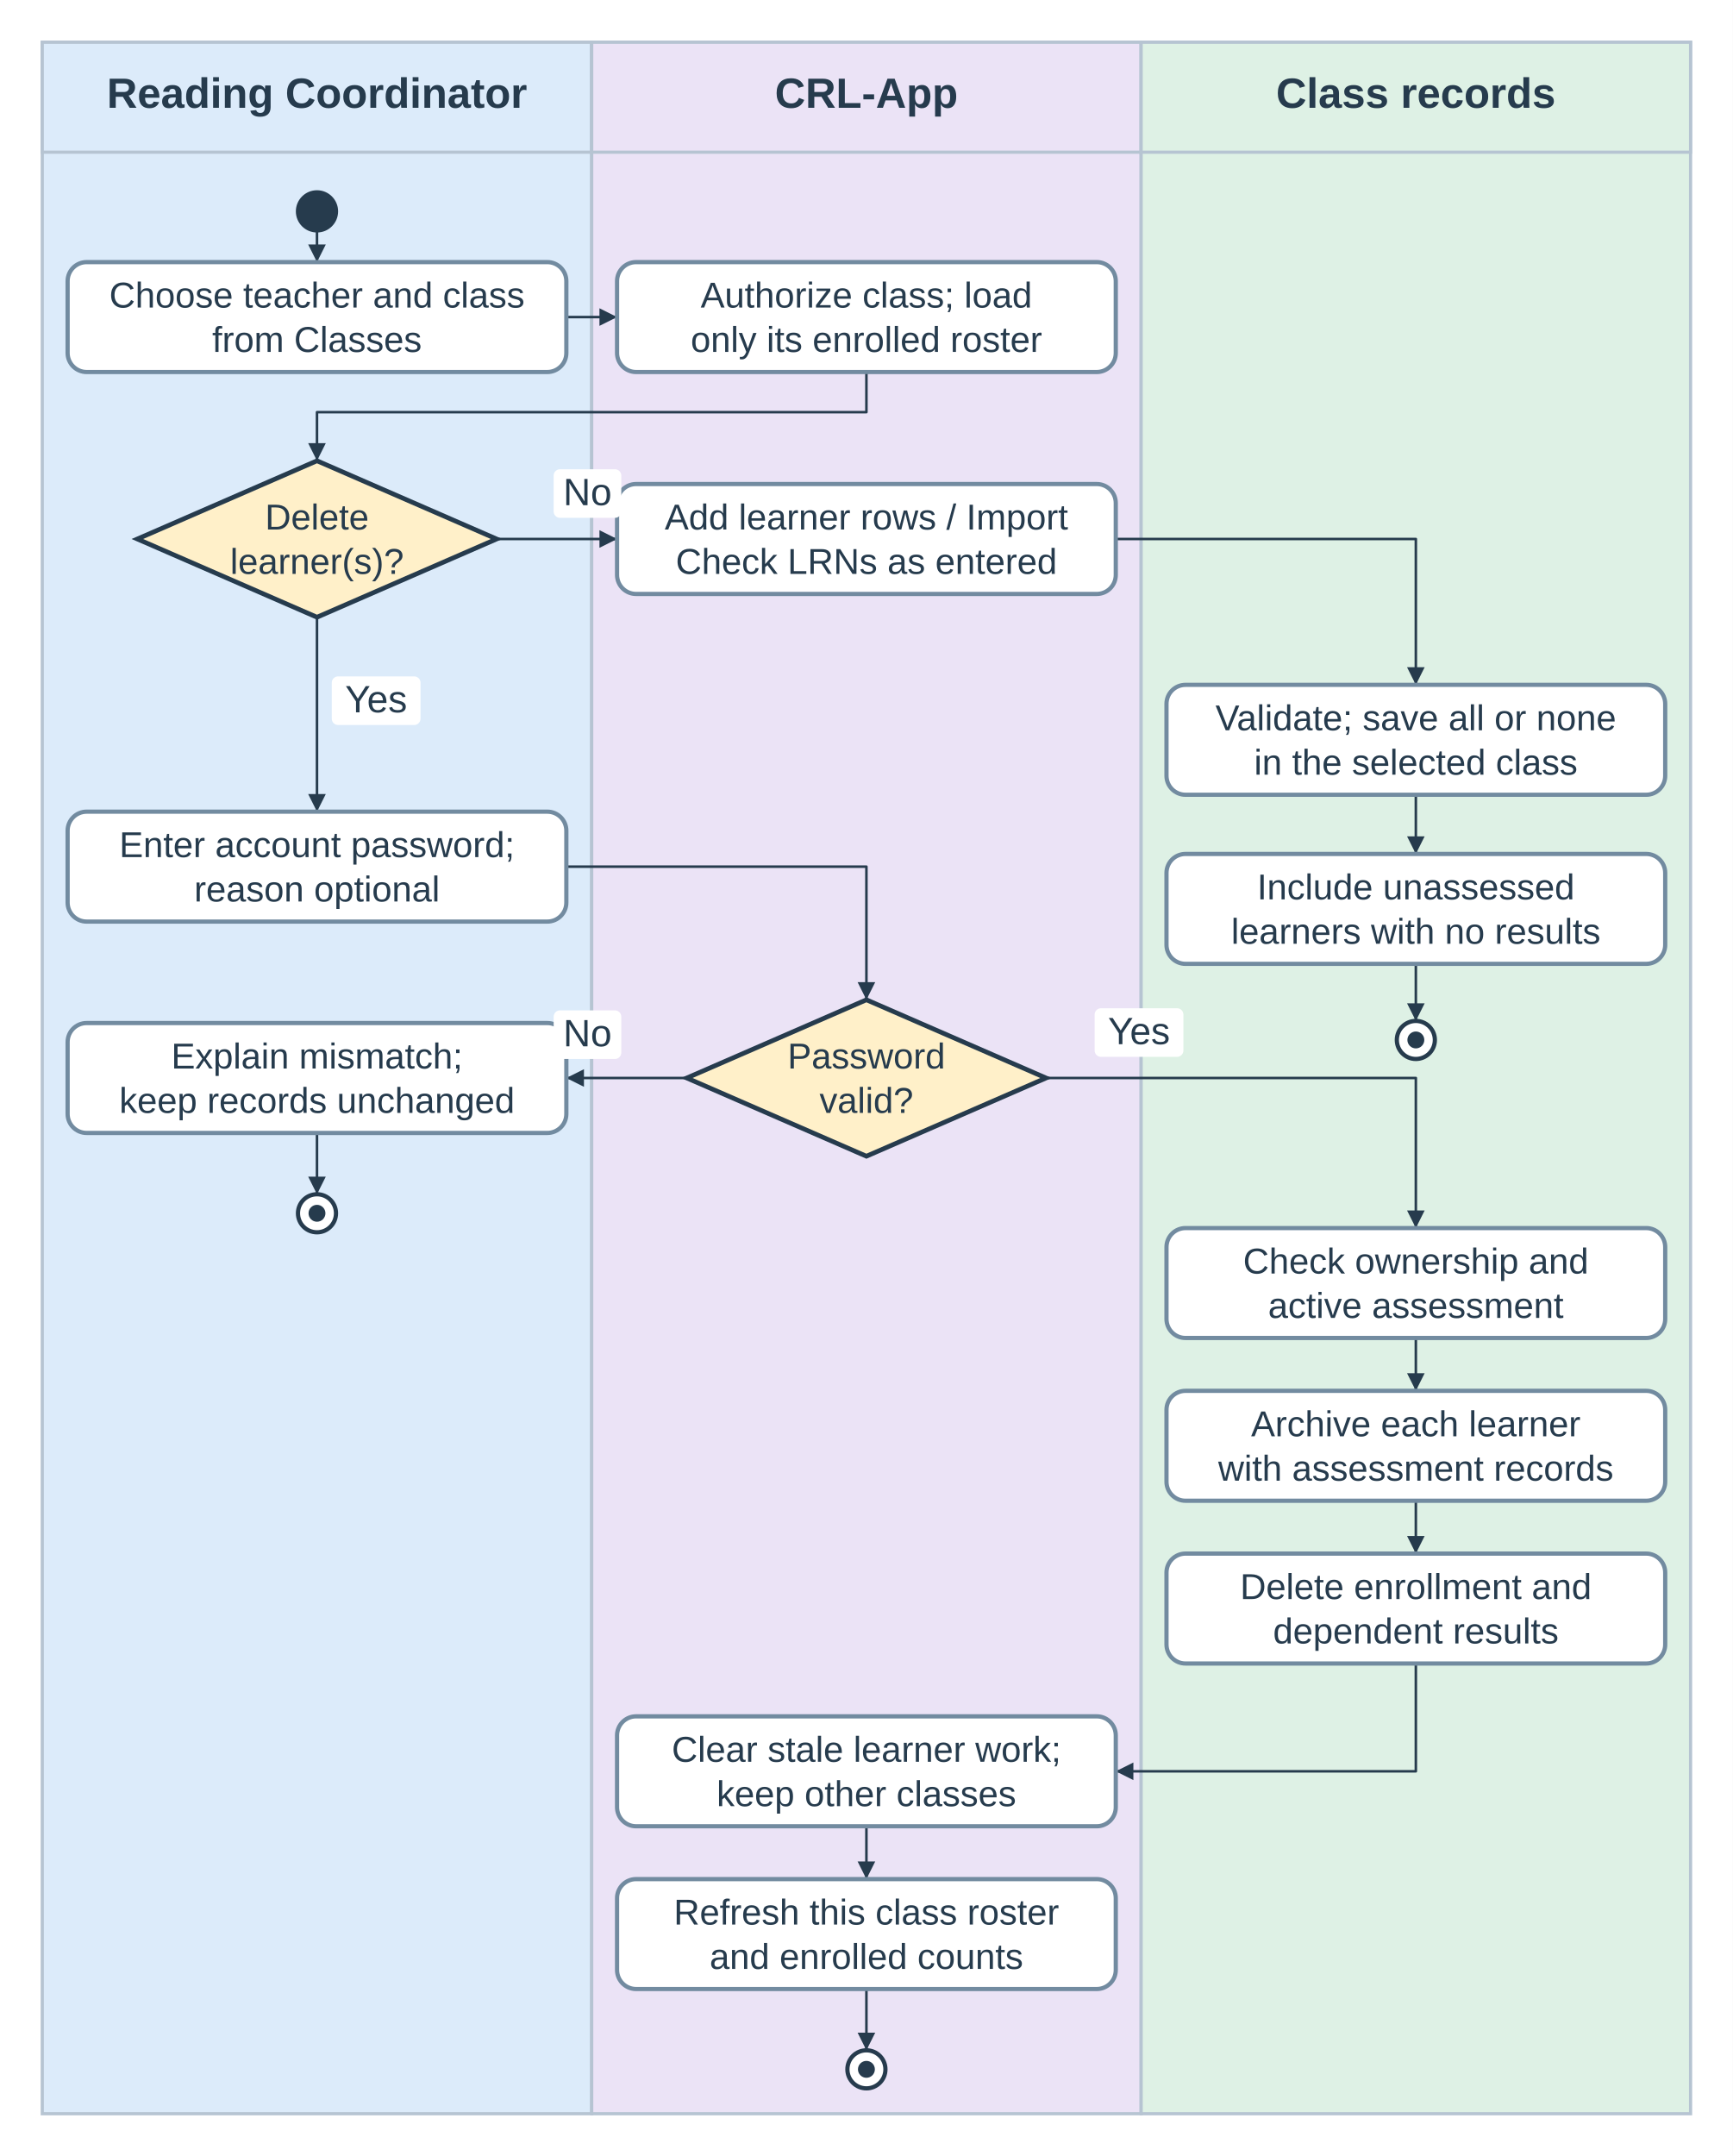
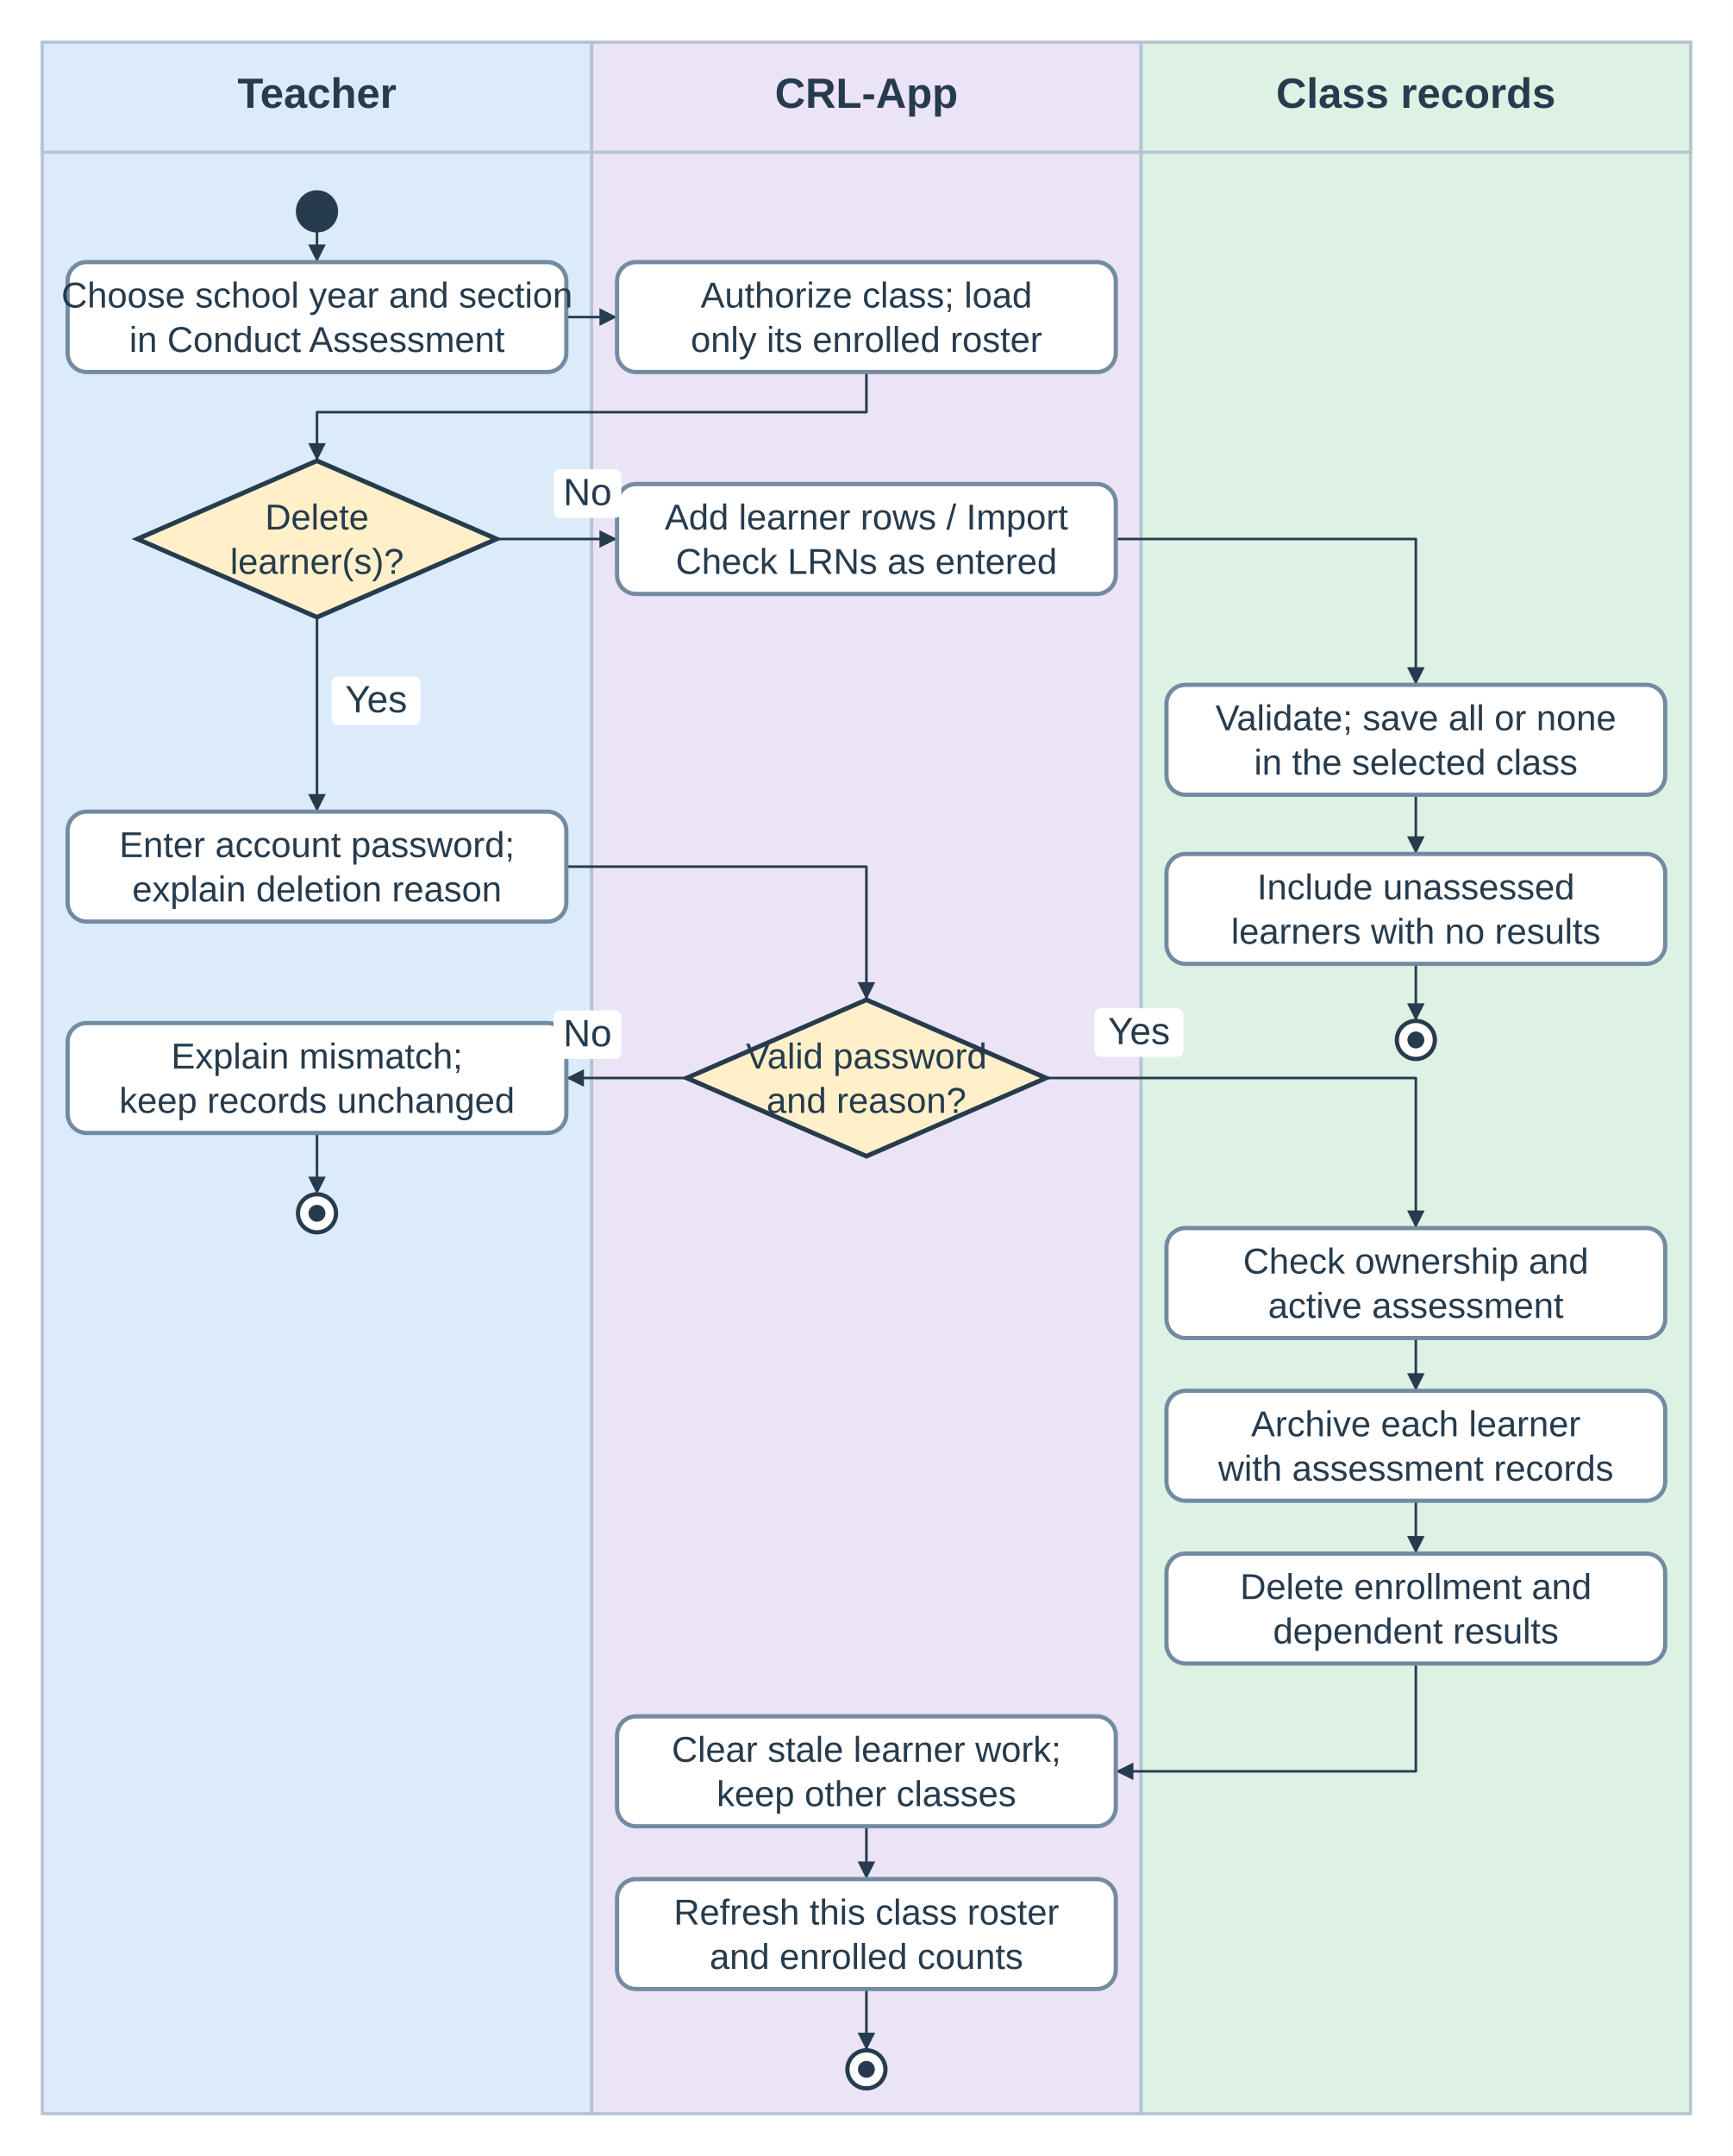
<svg xmlns="http://www.w3.org/2000/svg" width="820" height="1020" viewBox="0 0 820 1020">
  <rect width="100%" height="100%" fill="white" />
  <defs>
    <marker id="arrow" viewBox="0 0 12 12" refX="11" refY="6" markerWidth="10" markerHeight="10" markerUnits="userSpaceOnUse" orient="auto-start-reverse">
      <path d="M1,1 L11,6 L1,11 Z" fill="#263b4d" />
    </marker>
  </defs>
  <rect x="20" y="20" width="260" height="980" rx="0" fill="#dcebfa" stroke="#b6c4d2" stroke-width="1.5" />
  <rect x="20" y="20" width="260" height="52" rx="0" fill="#dcebfa" stroke="#b6c4d2" stroke-width="1.5" />
  <rect x="280" y="20" width="260" height="980" rx="0" fill="#ebe3f6" stroke="#b6c4d2" stroke-width="1.5" />
  <rect x="280" y="20" width="260" height="52" rx="0" fill="#ebe3f6" stroke="#b6c4d2" stroke-width="1.5" />
  <rect x="540" y="20" width="260" height="980" rx="0" fill="#def1e5" stroke="#b6c4d2" stroke-width="1.5" />
  <rect x="540" y="20" width="260" height="52" rx="0" fill="#def1e5" stroke="#b6c4d2" stroke-width="1.5" />
  <polyline points="150.0,109.0 150.0,124.0" fill="none" stroke="#263b4d" stroke-width="1.2" stroke-linejoin="round" marker-end="url(#arrow)" />
  <polyline points="268.0,150.0 292.0,150.0" fill="none" stroke="#263b4d" stroke-width="1.2" stroke-linejoin="round" marker-end="url(#arrow)" />
  <polyline points="410.0,176.0 410,195 150,195 150.0,218.0" fill="none" stroke="#263b4d" stroke-width="1.2" stroke-linejoin="round" marker-end="url(#arrow)" />
  <polyline points="235.0,255.0 292.0,255.0" fill="none" stroke="#263b4d" stroke-width="1.2" stroke-linejoin="round" marker-end="url(#arrow)" />
  <polyline points="528.0,255.0 670,255 670.0,324.0" fill="none" stroke="#263b4d" stroke-width="1.2" stroke-linejoin="round" marker-end="url(#arrow)" />
  <polyline points="670.0,376.0 670.0,404.0" fill="none" stroke="#263b4d" stroke-width="1.2" stroke-linejoin="round" marker-end="url(#arrow)" />
  <polyline points="670.0,456.0 670.0,483.0" fill="none" stroke="#263b4d" stroke-width="1.2" stroke-linejoin="round" marker-end="url(#arrow)" />
  <polyline points="150.0,292.0 150.0,384.0" fill="none" stroke="#263b4d" stroke-width="1.2" stroke-linejoin="round" marker-end="url(#arrow)" />
  <polyline points="268.0,410.0 410,410 410.0,473.0" fill="none" stroke="#263b4d" stroke-width="1.2" stroke-linejoin="round" marker-end="url(#arrow)" />
  <polyline points="325.0,510.0 268.0,510.0" fill="none" stroke="#263b4d" stroke-width="1.2" stroke-linejoin="round" marker-end="url(#arrow)" />
  <polyline points="150.0,536.0 150.0,565.0" fill="none" stroke="#263b4d" stroke-width="1.2" stroke-linejoin="round" marker-end="url(#arrow)" />
  <polyline points="495.0,510.0 670,510 670.0,581.0" fill="none" stroke="#263b4d" stroke-width="1.2" stroke-linejoin="round" marker-end="url(#arrow)" />
  <polyline points="670.0,633.0 670.0,658.0" fill="none" stroke="#263b4d" stroke-width="1.2" stroke-linejoin="round" marker-end="url(#arrow)" />
  <polyline points="670.0,710.0 670.0,735.0" fill="none" stroke="#263b4d" stroke-width="1.2" stroke-linejoin="round" marker-end="url(#arrow)" />
  <polyline points="670.0,787.0 670,838 528.0,838.0" fill="none" stroke="#263b4d" stroke-width="1.2" stroke-linejoin="round" marker-end="url(#arrow)" />
  <polyline points="410.0,864.0 410.0,889.0" fill="none" stroke="#263b4d" stroke-width="1.2" stroke-linejoin="round" marker-end="url(#arrow)" />
  <polyline points="410.0,941.0 410.0,970.0" fill="none" stroke="#263b4d" stroke-width="1.2" stroke-linejoin="round" marker-end="url(#arrow)" />
-   <text x="150" y="51.0" text-anchor="middle" font-family="Arial,sans-serif" font-size="20" fill="#263b4d" font-weight="bold">Reading Coordinator</text>
+   <text x="150" y="51.0" text-anchor="middle" font-family="Arial,sans-serif" font-size="20" fill="#263b4d" font-weight="bold">Teacher</text>
  <text x="410" y="51.0" text-anchor="middle" font-family="Arial,sans-serif" font-size="20" fill="#263b4d" font-weight="bold">CRL-App</text>
  <text x="670" y="51.0" text-anchor="middle" font-family="Arial,sans-serif" font-size="20" fill="#263b4d" font-weight="bold">Class records</text>
  <circle cx="150" cy="100" r="9.0" fill="#263b4d" stroke="#263b4d" stroke-width="2" />
  <rect x="32.0" y="124.0" width="236" height="52" rx="9" fill="white" stroke="#728ba0" stroke-width="2" />
-   <text x="150" y="145.5" text-anchor="middle" font-family="Arial,sans-serif" font-size="17" fill="#263b4d">Choose teacher and class</text>
-   <text x="150" y="166.5" text-anchor="middle" font-family="Arial,sans-serif" font-size="17" fill="#263b4d">from Classes</text>
+   <text x="150" y="145.5" text-anchor="middle" font-family="Arial,sans-serif" font-size="17" fill="#263b4d">Choose school year and section</text>
+   <text x="150" y="166.5" text-anchor="middle" font-family="Arial,sans-serif" font-size="17" fill="#263b4d">in Conduct Assessment</text>
  <rect x="292.0" y="124.0" width="236" height="52" rx="9" fill="white" stroke="#728ba0" stroke-width="2" />
  <text x="410" y="145.5" text-anchor="middle" font-family="Arial,sans-serif" font-size="17" fill="#263b4d">Authorize class; load</text>
  <text x="410" y="166.5" text-anchor="middle" font-family="Arial,sans-serif" font-size="17" fill="#263b4d">only its enrolled roster</text>
  <polygon points="150,218.0 235.0,255 150,292.0 65.0,255" fill="#fff0c9" stroke="#263b4d" stroke-width="2.2" />
  <text x="150" y="250.5" text-anchor="middle" font-family="Arial,sans-serif" font-size="17" fill="#263b4d">Delete</text>
  <text x="150" y="271.5" text-anchor="middle" font-family="Arial,sans-serif" font-size="17" fill="#263b4d">learner(s)?</text>
  <rect x="292.0" y="229.0" width="236" height="52" rx="9" fill="white" stroke="#728ba0" stroke-width="2" />
  <text x="410" y="250.5" text-anchor="middle" font-family="Arial,sans-serif" font-size="17" fill="#263b4d">Add learner rows / Import</text>
  <text x="410" y="271.5" text-anchor="middle" font-family="Arial,sans-serif" font-size="17" fill="#263b4d">Check LRNs as entered</text>
  <rect x="552.0" y="324.0" width="236" height="52" rx="9" fill="white" stroke="#728ba0" stroke-width="2" />
  <text x="670" y="345.5" text-anchor="middle" font-family="Arial,sans-serif" font-size="17" fill="#263b4d">Validate; save all or none</text>
  <text x="670" y="366.5" text-anchor="middle" font-family="Arial,sans-serif" font-size="17" fill="#263b4d">in the selected class</text>
  <rect x="552.0" y="404.0" width="236" height="52" rx="9" fill="white" stroke="#728ba0" stroke-width="2" />
  <text x="670" y="425.5" text-anchor="middle" font-family="Arial,sans-serif" font-size="17" fill="#263b4d">Include unassessed</text>
  <text x="670" y="446.5" text-anchor="middle" font-family="Arial,sans-serif" font-size="17" fill="#263b4d">learners with no results</text>
  <circle cx="670" cy="492" r="9.0" fill="white" stroke="#263b4d" stroke-width="2" />
  <circle cx="670" cy="492" r="4.0" fill="#263b4d" />
  <rect x="32.0" y="384.0" width="236" height="52" rx="9" fill="white" stroke="#728ba0" stroke-width="2" />
  <text x="150" y="405.5" text-anchor="middle" font-family="Arial,sans-serif" font-size="17" fill="#263b4d">Enter account password;</text>
-   <text x="150" y="426.5" text-anchor="middle" font-family="Arial,sans-serif" font-size="17" fill="#263b4d">reason optional</text>
+   <text x="150" y="426.5" text-anchor="middle" font-family="Arial,sans-serif" font-size="17" fill="#263b4d">explain deletion reason</text>
  <polygon points="410,473.0 495.0,510 410,547.0 325.0,510" fill="#fff0c9" stroke="#263b4d" stroke-width="2.2" />
-   <text x="410" y="505.5" text-anchor="middle" font-family="Arial,sans-serif" font-size="17" fill="#263b4d">Password</text>
-   <text x="410" y="526.5" text-anchor="middle" font-family="Arial,sans-serif" font-size="17" fill="#263b4d">valid?</text>
+   <text x="410" y="505.5" text-anchor="middle" font-family="Arial,sans-serif" font-size="17" fill="#263b4d">Valid password</text>
+   <text x="410" y="526.5" text-anchor="middle" font-family="Arial,sans-serif" font-size="17" fill="#263b4d">and reason?</text>
  <rect x="32.0" y="484.0" width="236" height="52" rx="9" fill="white" stroke="#728ba0" stroke-width="2" />
  <text x="150" y="505.5" text-anchor="middle" font-family="Arial,sans-serif" font-size="17" fill="#263b4d">Explain mismatch;</text>
  <text x="150" y="526.5" text-anchor="middle" font-family="Arial,sans-serif" font-size="17" fill="#263b4d">keep records unchanged</text>
  <circle cx="150" cy="574" r="9.0" fill="white" stroke="#263b4d" stroke-width="2" />
  <circle cx="150" cy="574" r="4.0" fill="#263b4d" />
  <rect x="552.0" y="581.0" width="236" height="52" rx="9" fill="white" stroke="#728ba0" stroke-width="2" />
  <text x="670" y="602.5" text-anchor="middle" font-family="Arial,sans-serif" font-size="17" fill="#263b4d">Check ownership and</text>
  <text x="670" y="623.5" text-anchor="middle" font-family="Arial,sans-serif" font-size="17" fill="#263b4d">active assessment</text>
  <rect x="552.0" y="658.0" width="236" height="52" rx="9" fill="white" stroke="#728ba0" stroke-width="2" />
  <text x="670" y="679.5" text-anchor="middle" font-family="Arial,sans-serif" font-size="17" fill="#263b4d">Archive each learner</text>
  <text x="670" y="700.5" text-anchor="middle" font-family="Arial,sans-serif" font-size="17" fill="#263b4d">with assessment records</text>
  <rect x="552.0" y="735.0" width="236" height="52" rx="9" fill="white" stroke="#728ba0" stroke-width="2" />
  <text x="670" y="756.5" text-anchor="middle" font-family="Arial,sans-serif" font-size="17" fill="#263b4d">Delete enrollment and</text>
  <text x="670" y="777.5" text-anchor="middle" font-family="Arial,sans-serif" font-size="17" fill="#263b4d">dependent results</text>
  <rect x="292.0" y="812.0" width="236" height="52" rx="9" fill="white" stroke="#728ba0" stroke-width="2" />
  <text x="410" y="833.5" text-anchor="middle" font-family="Arial,sans-serif" font-size="17" fill="#263b4d">Clear stale learner work;</text>
  <text x="410" y="854.5" text-anchor="middle" font-family="Arial,sans-serif" font-size="17" fill="#263b4d">keep other classes</text>
  <rect x="292.0" y="889.0" width="236" height="52" rx="9" fill="white" stroke="#728ba0" stroke-width="2" />
  <text x="410" y="910.5" text-anchor="middle" font-family="Arial,sans-serif" font-size="17" fill="#263b4d">Refresh this class roster</text>
  <text x="410" y="931.5" text-anchor="middle" font-family="Arial,sans-serif" font-size="17" fill="#263b4d">and enrolled counts</text>
  <circle cx="410" cy="979" r="9.0" fill="white" stroke="#263b4d" stroke-width="2" />
  <circle cx="410" cy="979" r="4.0" fill="#263b4d" />
  <rect x="262.0" y="222" width="32" height="23" rx="3" fill="white" />
  <text x="278" y="239" text-anchor="middle" font-family="Arial,sans-serif" font-size="18" fill="#263b4d">No</text>
  <rect x="157.0" y="320" width="42" height="23" rx="3" fill="white" />
  <text x="178" y="337" text-anchor="middle" font-family="Arial,sans-serif" font-size="18" fill="#263b4d">Yes</text>
  <rect x="262.0" y="478" width="32" height="23" rx="3" fill="white" />
  <text x="278" y="495" text-anchor="middle" font-family="Arial,sans-serif" font-size="18" fill="#263b4d">No</text>
  <rect x="518.0" y="477" width="42" height="23" rx="3" fill="white" />
  <text x="539" y="494" text-anchor="middle" font-family="Arial,sans-serif" font-size="18" fill="#263b4d">Yes</text>
</svg>
